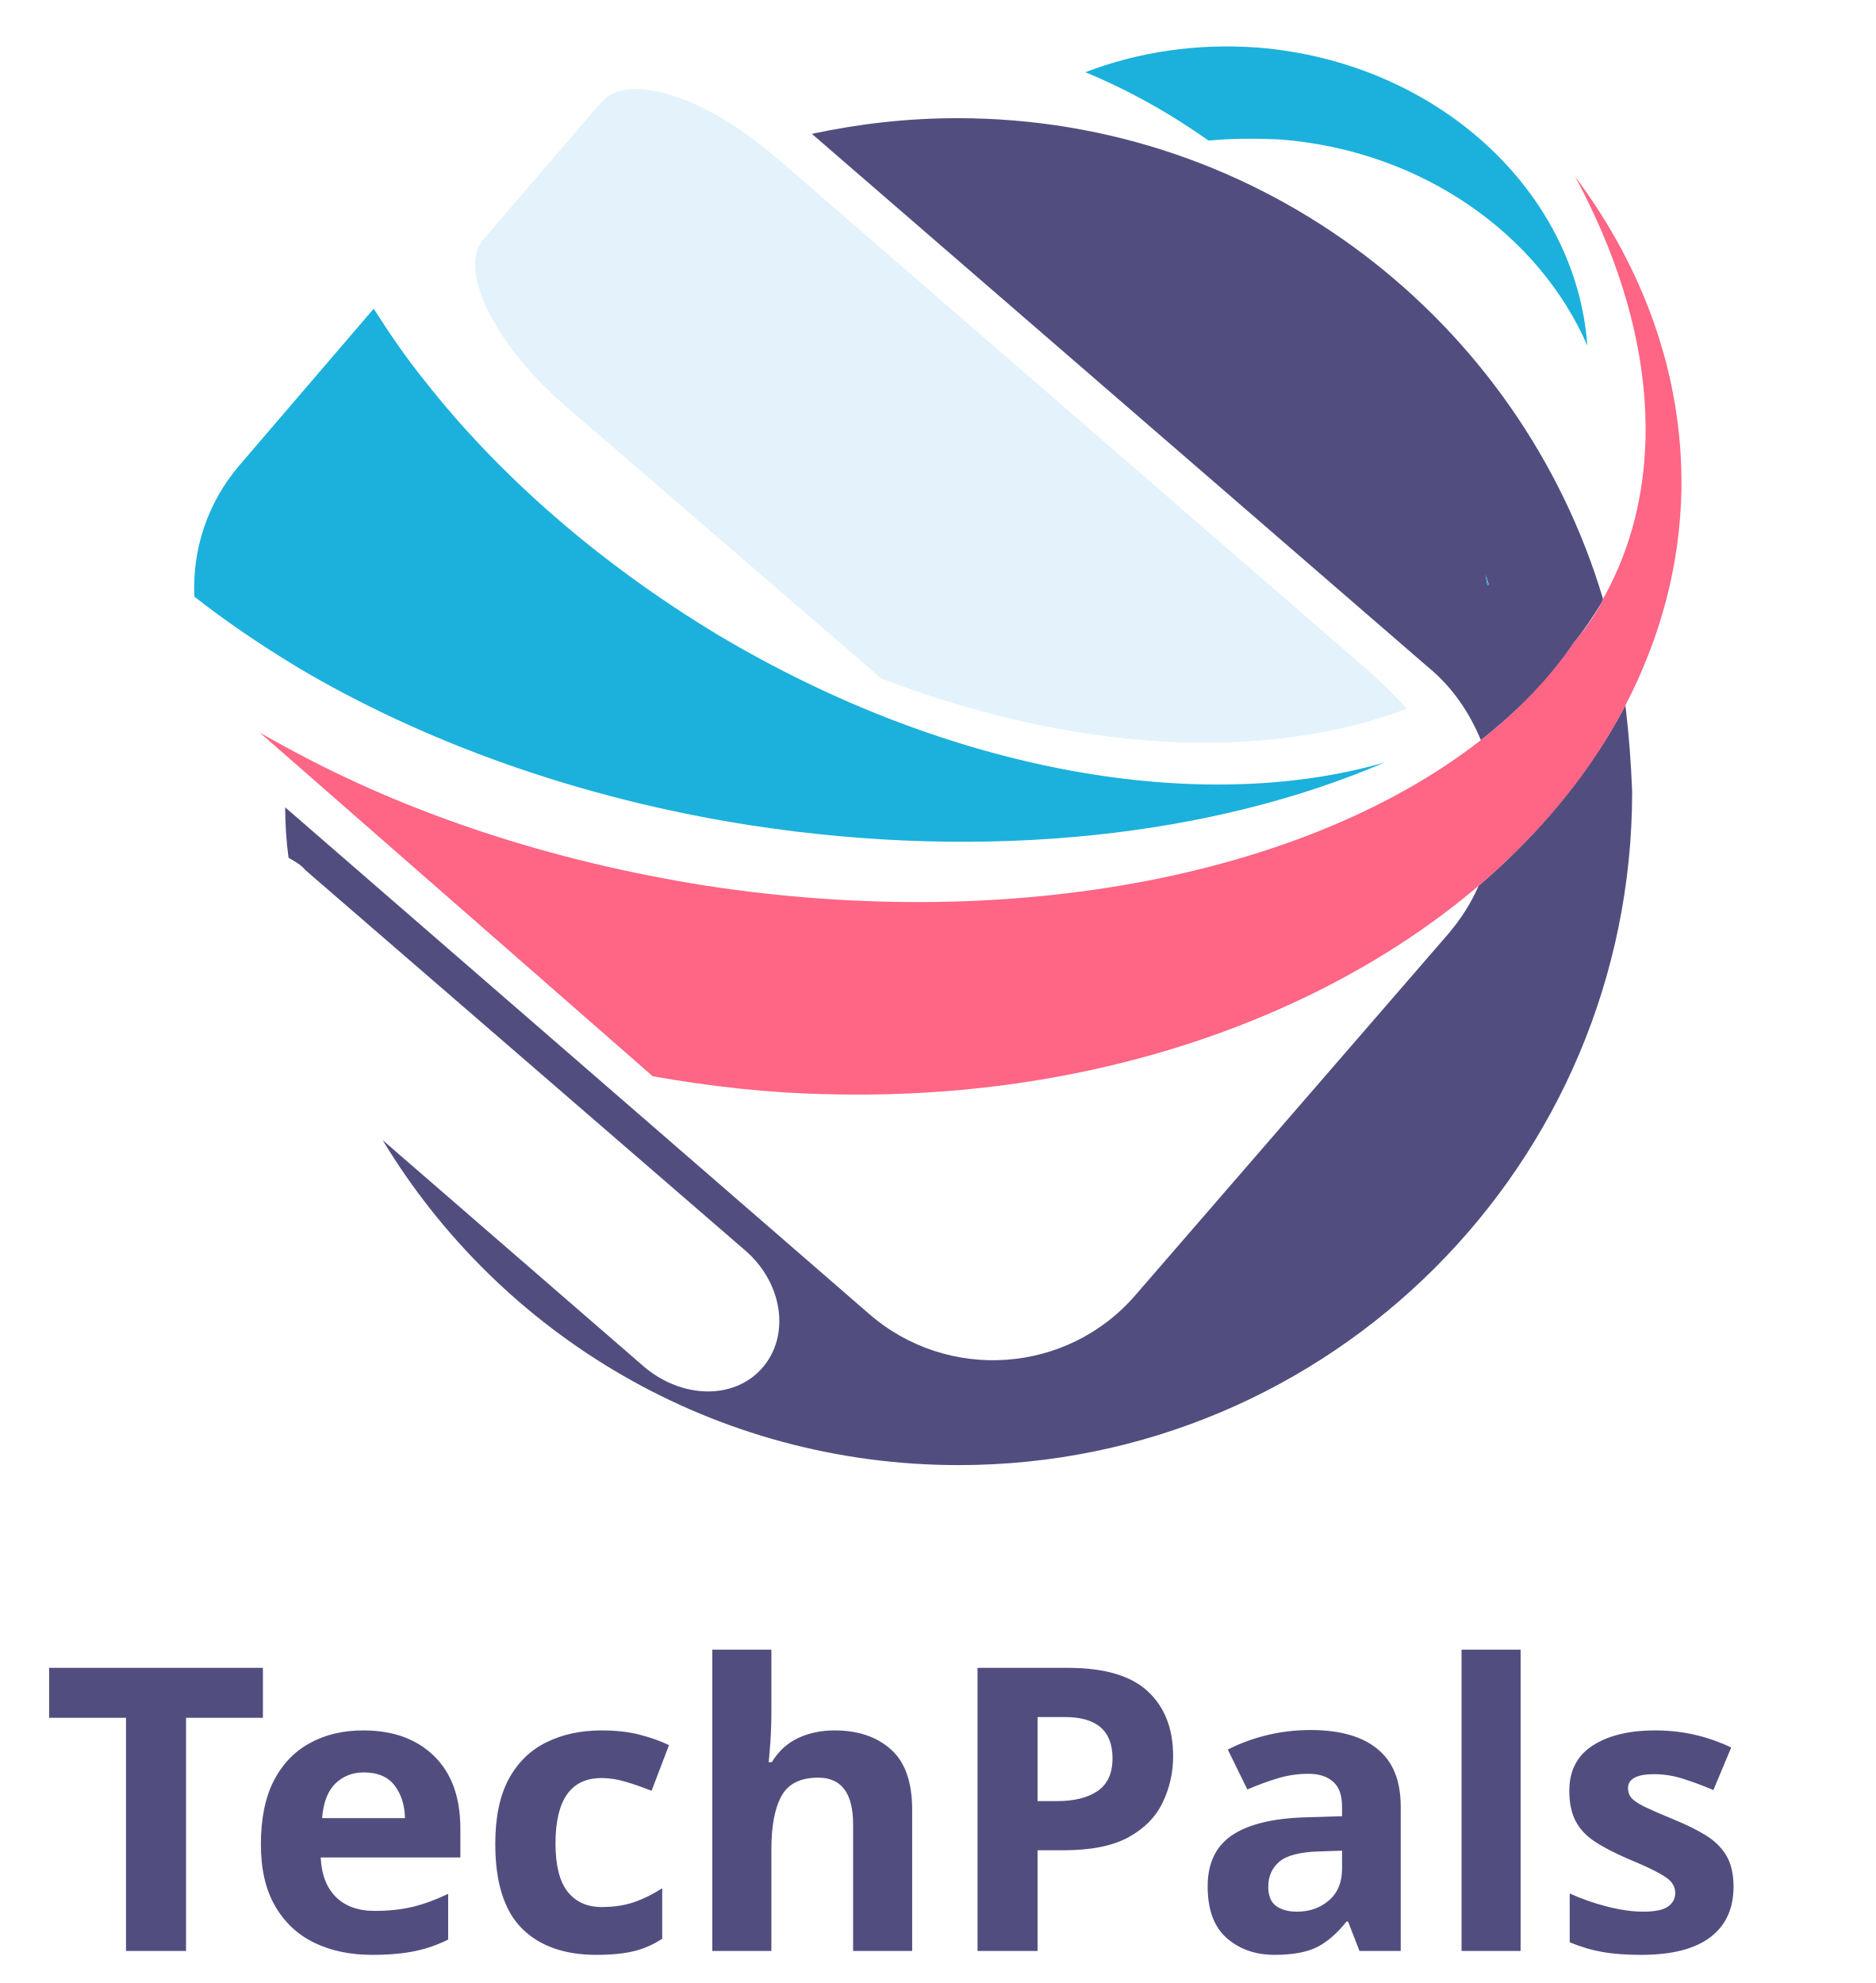
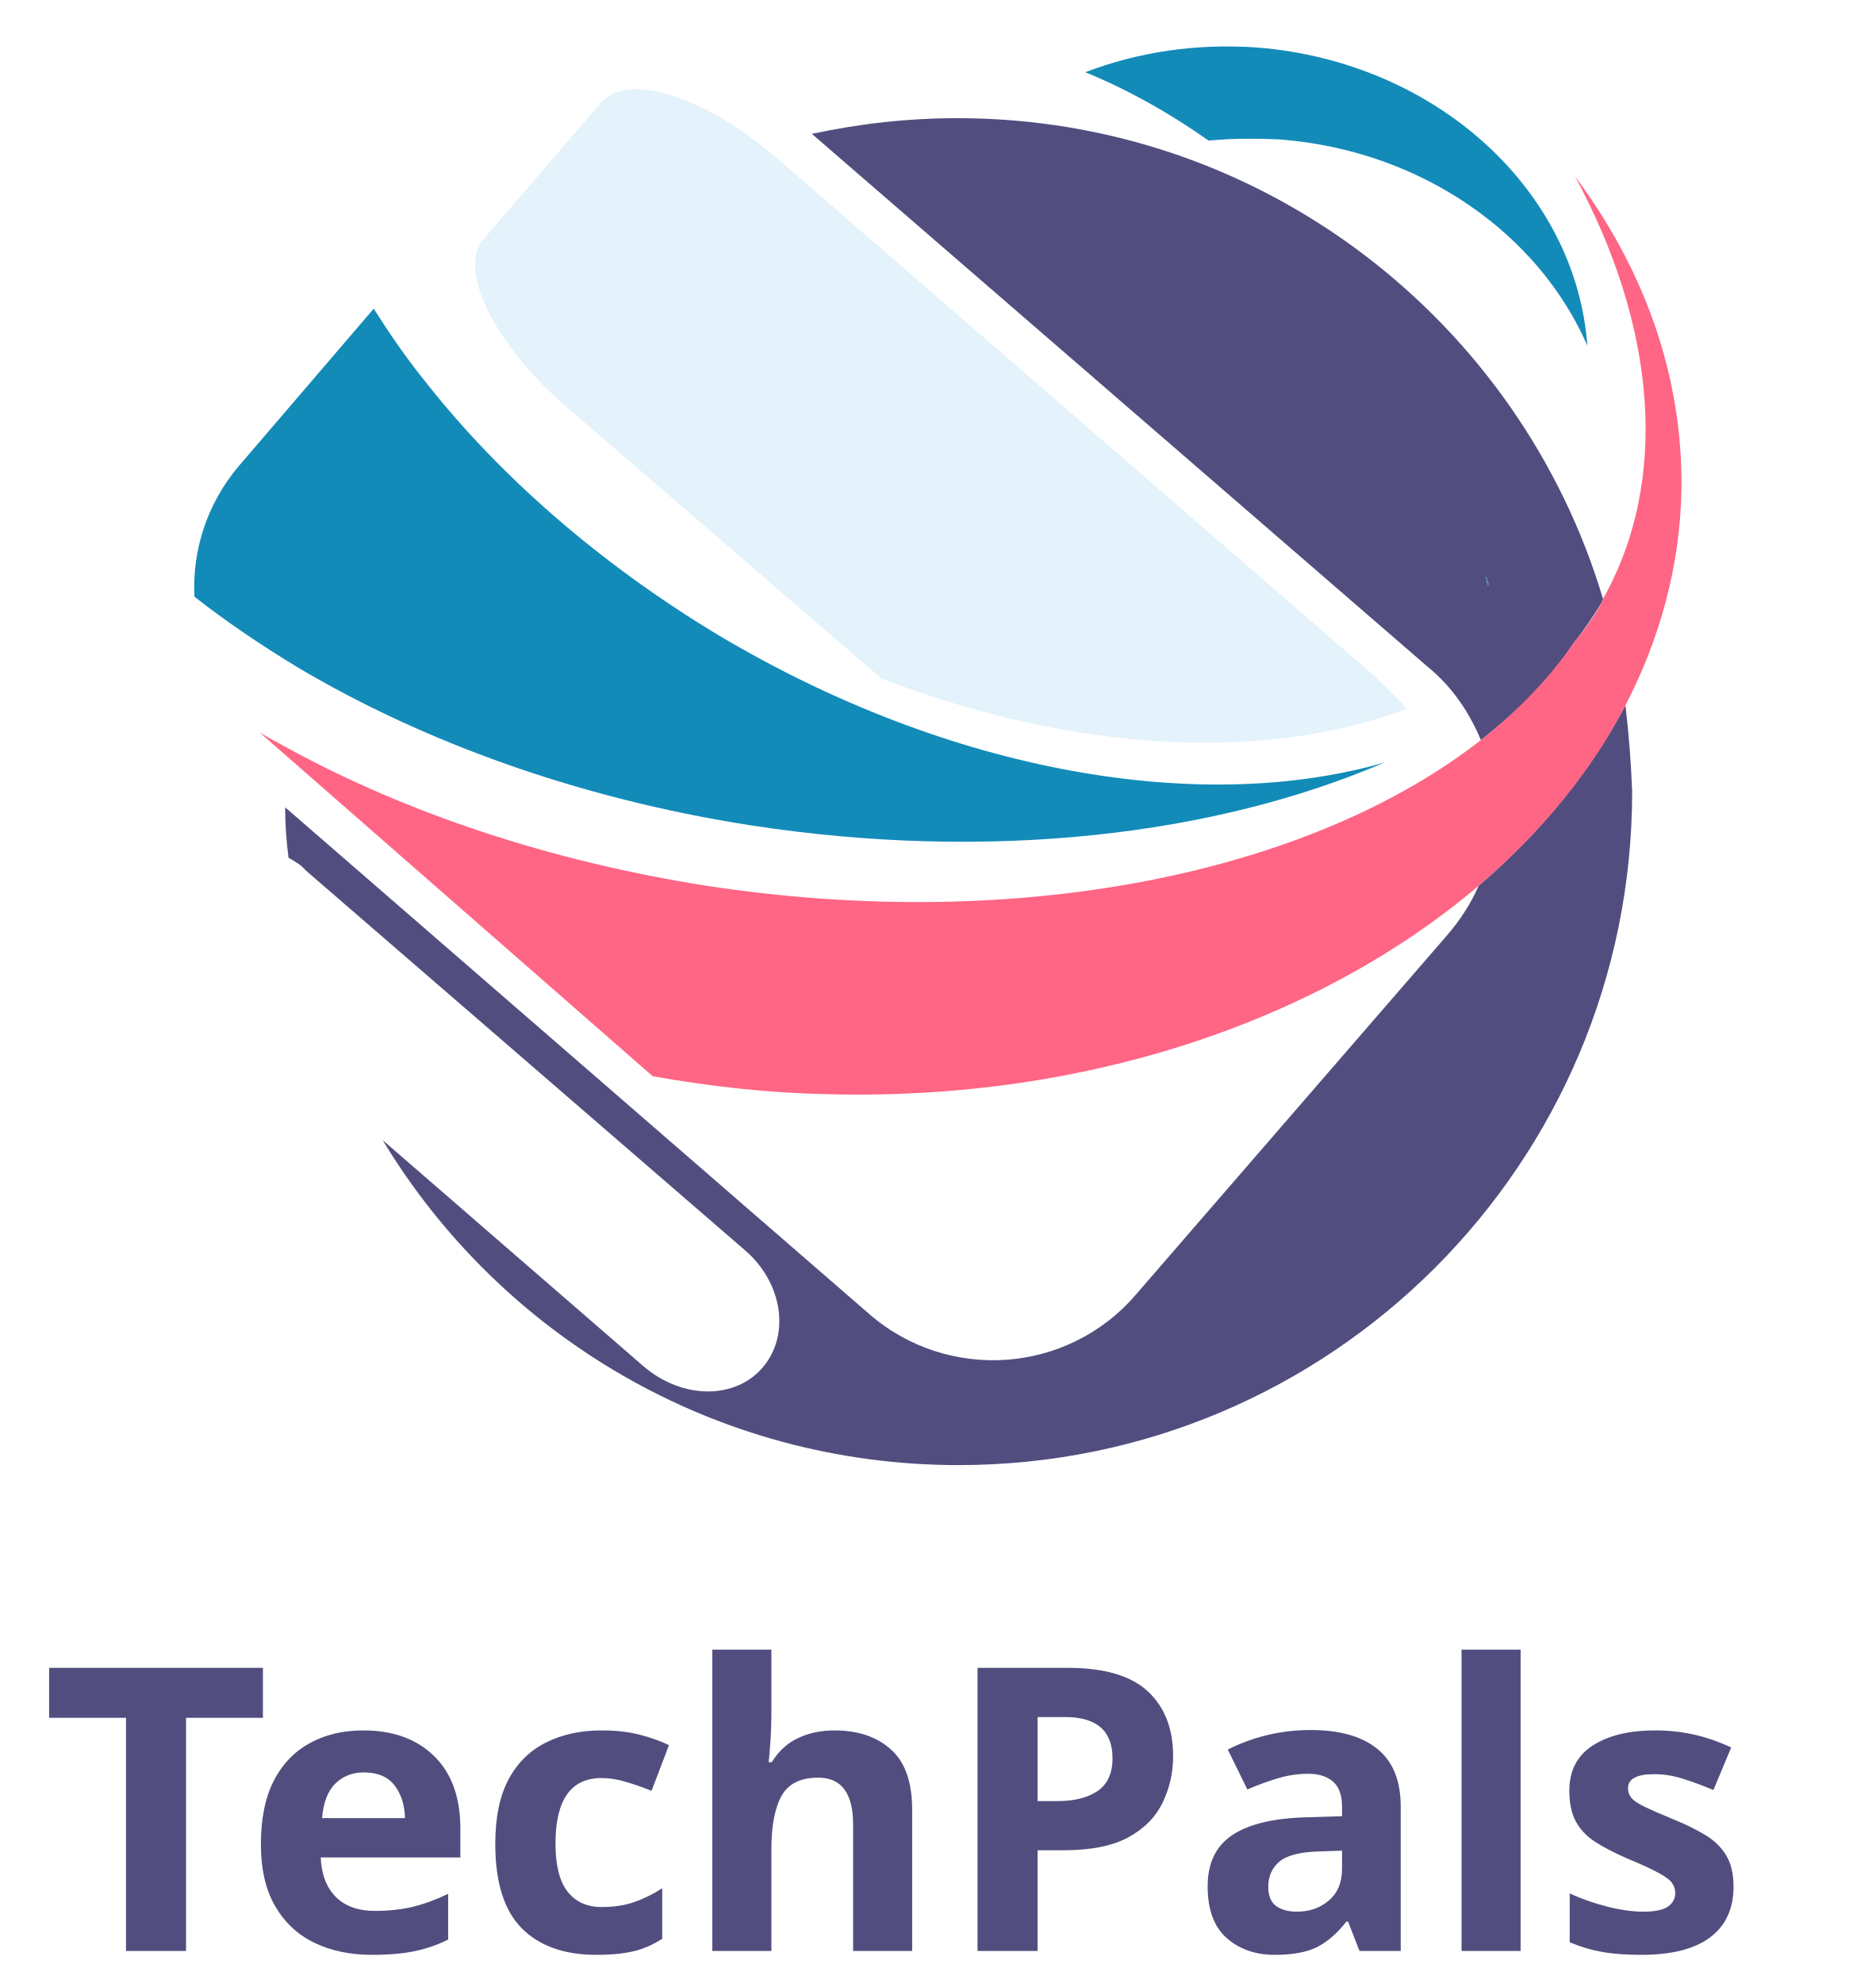
<svg xmlns="http://www.w3.org/2000/svg" version="1.1" preserveAspectRatio="xMidYMid meet" viewBox="657 697 151 160" width="227" height="240">
  <g data-item-type="text" data-item="Business" id="logo__item--business" class="logo__item">
    <g class="logo__item__inner" transform="translate(660.1562 854.4163) scale(1 1) rotate(0 0 0)">
      <text data-part-id="logo__item--business" dy="0" dominant-baseline="auto" alignment-baseline="auto" font-family="Montserrat" font-size="32px" fill="#514E7F" letter-spacing="0" font-weight="bold" font-style="normal" data-font-family="Montserrat" data-font-weight="bold" data-font-style="normal" data-ttf-url="/builder_assets/fontsttf/font-montserrat-bold-normal.ttf" data-font-filename="montserrat-bold-normal">TechPals</text>
    </g>
  </g>
  <g data-item-type="image" data-item="Image" data-logo-item="" id="logo__item--logo_0" class="logo__item">
    <g class="logo__item__inner" transform="translate(664.652 688) scale(0.9041447 0.9041447) rotate(0 0 0)">
      <g>
        <path fill="#514E7F" d="M123.5,76c3.3-2.6,6.2-5.5,8.3-8.7c0.9-1.1,1.7-2.3,2.5-3.6c0-0.1,0.1-0.2,0.1-0.3   c-7.4-24.8-30.4-42.9-57.6-42.9c-4.5,0-8.8,0.5-13,1.4l55,47.6C121,71.3,122.5,73.6,123.5,76z M124.2,62.1c0,0-0.1,0.1-0.1,0.1   c-0.1-0.3-0.1-0.7-0.2-1C124,61.5,124.1,61.8,124.2,62.1z M136.4,72.9c-3.1,5.9-7.6,11.4-13.1,16.1c-0.7,1.6-1.6,3-2.8,4.4   l-27.8,32.1c-6.1,7.1-16.8,7.8-23.8,1.7L16.8,82c0,1.5,0.1,3,0.3,4.5c0.5,0.3,1.1,0.6,1.5,1.1l39.2,33.9c3.4,2.9,4.1,7.6,1.6,10.5   c-2.5,2.9-7.2,2.8-10.6-0.1l-23.3-20.2c10.5,17.4,29.6,29,51.4,29c33.2,0,60.1-26.9,60.1-60.1C136.9,78,136.7,75.4,136.4,72.9z" data-part-id="logo__item--logo_0__0" />
        <path fill="#E3F2FB" d="M113.1,69.5L60.6,24c-0.4-0.3-0.7-0.6-1.1-0.9c-6-4.8-12.3-6.6-14.5-4L34.5,31.3c-1.2,1.4-0.9,3.7,0.4,6.4   c1.3,2.6,3.6,5.6,6.7,8.3L70,70.5c17.2,6.6,34.2,7.5,46.9,2.7C115.8,72,114.5,70.7,113.1,69.5z" data-part-id="logo__item--logo_0__1" />
-         <path fill="#1BB1DC" d="M103.6,14.2c-5.5-0.4-10.7,0.4-15.4,2.2c3.9,1.6,7.6,3.7,11,6.1c2.1-0.2,4.2-0.2,6.4-0.1   c12.7,1,23.1,8.5,27.4,18.4C132,27,119.6,15.5,103.6,14.2z M124.1,62.2c0,0,0.1-0.1,0.1-0.1c-0.1-0.3-0.2-0.6-0.3-0.9   C124,61.5,124,61.9,124.1,62.2z M55.4,66.6C44.8,60.2,35.9,52.4,29.3,44c-1.7-2.1-3.2-4.3-4.6-6.5l-12,14c-2.9,3.4-4.2,7.6-4,11.7   c2.8,2.2,5.9,4.3,9.2,6.3C29,76.1,42.9,81.2,58.3,83.6c21.4,3.3,41.5,0.9,56.6-5.6C98.6,82.7,76.2,79,55.4,66.6z" data-part-id="logo__item--logo_0__2" />
+         <path fill="#138bb9" d="M103.6,14.2c-5.5-0.4-10.7,0.4-15.4,2.2c3.9,1.6,7.6,3.7,11,6.1c2.1-0.2,4.2-0.2,6.4-0.1   c12.7,1,23.1,8.5,27.4,18.4C132,27,119.6,15.5,103.6,14.2z M124.1,62.2c0,0,0.1-0.1,0.1-0.1c-0.1-0.3-0.2-0.6-0.3-0.9   C124,61.5,124,61.9,124.1,62.2z M55.4,66.6C44.8,60.2,35.9,52.4,29.3,44c-1.7-2.1-3.2-4.3-4.6-6.5l-12,14c-2.9,3.4-4.2,7.6-4,11.7   c2.8,2.2,5.9,4.3,9.2,6.3C29,76.1,42.9,81.2,58.3,83.6c21.4,3.3,41.5,0.9,56.6-5.6C98.6,82.7,76.2,79,55.4,66.6z" data-part-id="logo__item--logo_0__2" />
        <path fill="#FF6584" d="M131.9,25.7c7.2,13.3,8.5,27,2.5,37.7c0,0.1-0.1,0.2-0.1,0.3c-0.7,1.3-1.6,2.5-2.5,3.6   c-2.2,3.2-5,6.1-8.3,8.7c-15.1,11.8-41,17.3-69.1,13c-14-2.2-26.8-6.5-37.4-12.3c-0.9-0.5-1.7-0.9-2.5-1.4c0,0,0,0,0,0l2.4,2.1   L49.6,106c5.1,0.9,10.3,1.5,15.7,1.6c23.2,0.6,44-6.7,58-18.6c5.5-4.7,10-10.1,13.1-16.1c3.1-6,4.9-12.5,5-19.4   C141.5,43.5,138.1,34,131.9,25.7z" data-part-id="logo__item--logo_0__3" />
      </g>
    </g>
  </g>
</svg>
